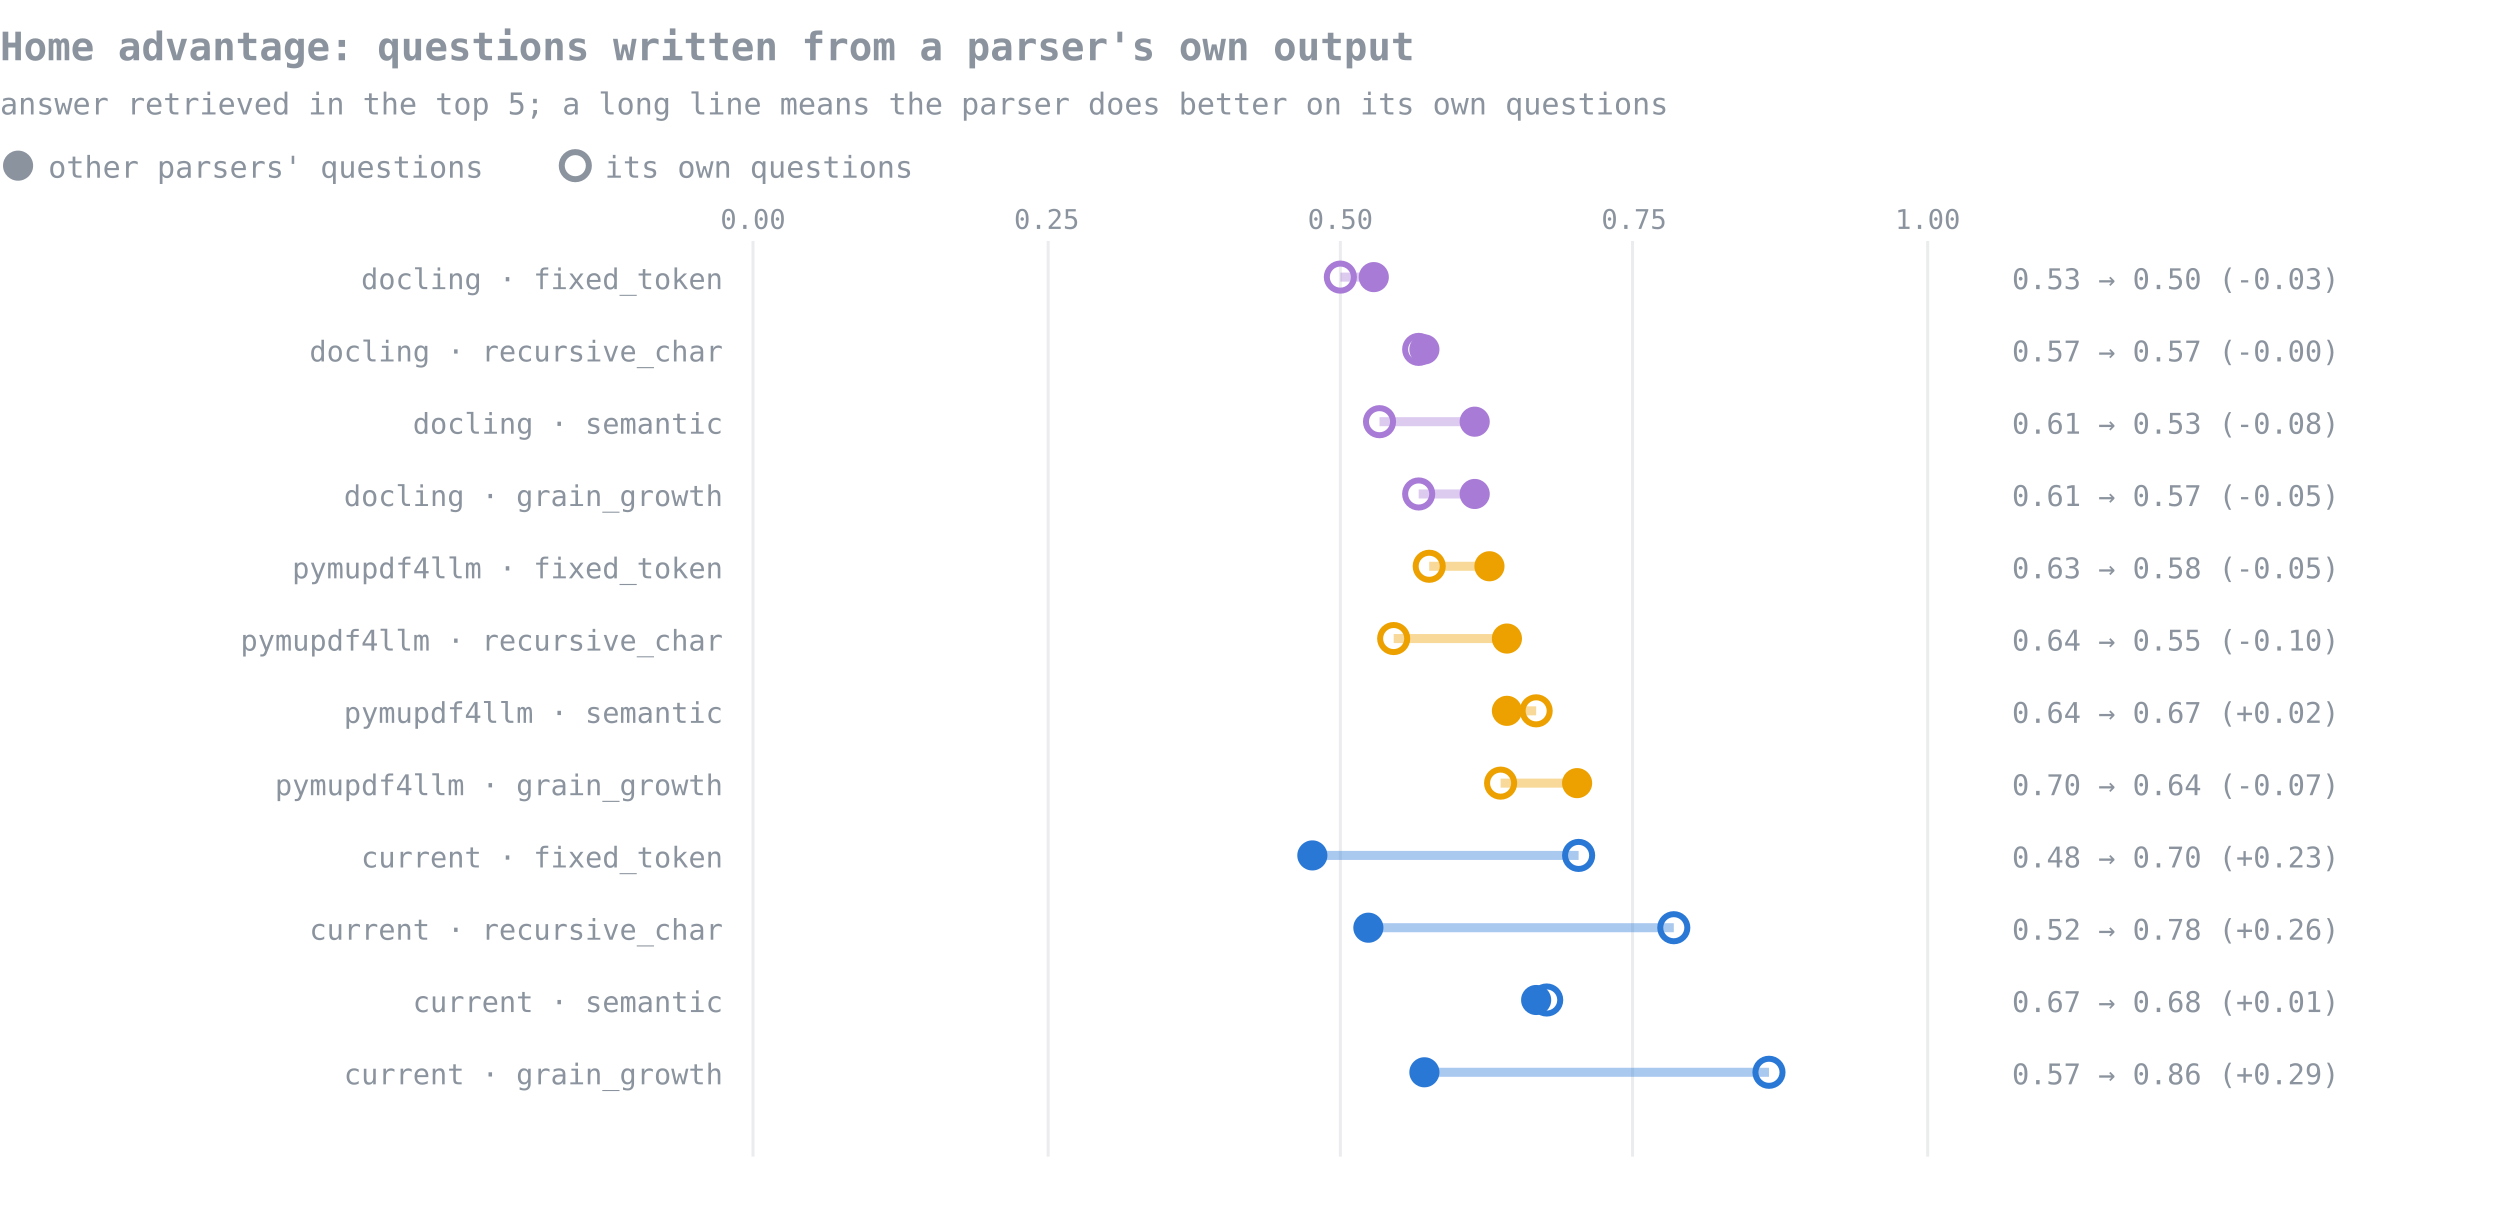
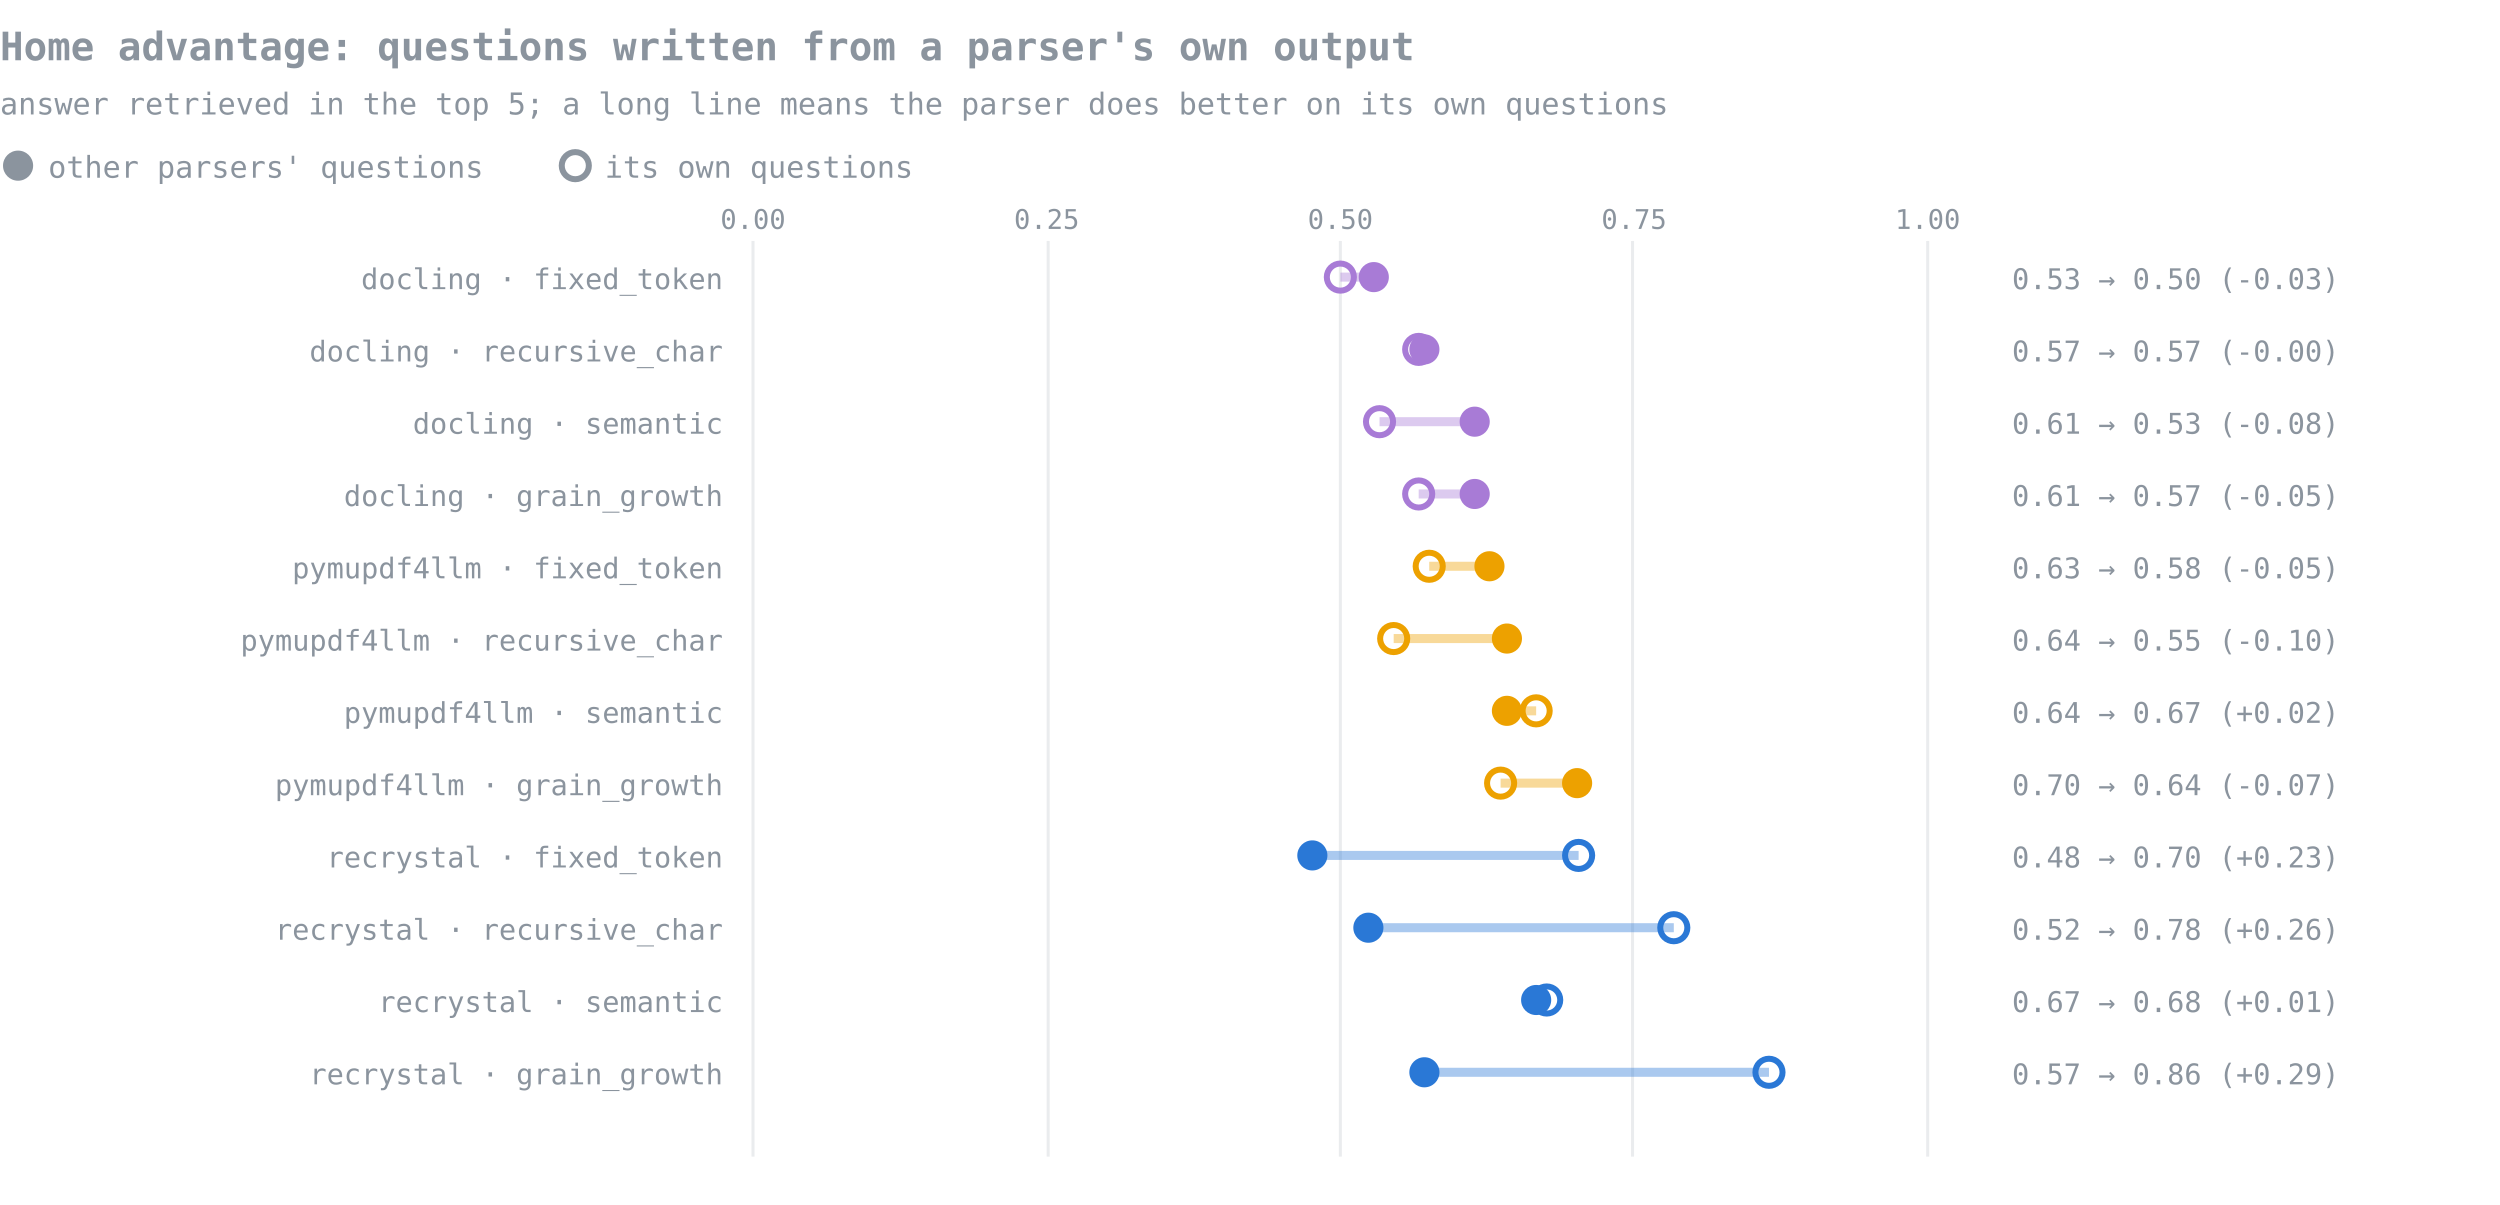
<svg xmlns="http://www.w3.org/2000/svg" viewBox="0 0 830 400" width="830" height="400" font-family="ui-monospace,Menlo,monospace">
  <text x="0.0" y="20.0" font-size="13" fill="#8b949e" text-anchor="start" font-weight="600">Home advantage: questions written from a parser's own output</text>
  <text x="0.0" y="38.0" font-size="10" fill="#8b949e" text-anchor="start" font-weight="normal">answer retrieved in the top 5; a long line means the parser does better on its own questions</text>
  <circle cx="6" cy="55" r="5" fill="#8b949e" />
  <text x="16.0" y="59.0" font-size="10" fill="#8b949e" text-anchor="start" font-weight="normal">other parsers' questions</text>
  <circle cx="191" cy="55" r="4.5" fill="none" stroke="#8b949e" stroke-width="2" />
  <text x="200.8" y="59.0" font-size="10" fill="#8b949e" text-anchor="start" font-weight="normal">its own questions</text>
  <line x1="250" y1="80" x2="250" y2="384" stroke="#8b949e" stroke-width="1" opacity="0.18" />
  <text x="250.0" y="76.0" font-size="9" fill="#8b949e" text-anchor="middle" font-weight="normal">0.00</text>
  <line x1="348" y1="80" x2="348" y2="384" stroke="#8b949e" stroke-width="1" opacity="0.18" />
  <text x="347.5" y="76.0" font-size="9" fill="#8b949e" text-anchor="middle" font-weight="normal">0.25</text>
  <line x1="445" y1="80" x2="445" y2="384" stroke="#8b949e" stroke-width="1" opacity="0.18" />
  <text x="445.0" y="76.0" font-size="9" fill="#8b949e" text-anchor="middle" font-weight="normal">0.50</text>
  <line x1="542" y1="80" x2="542" y2="384" stroke="#8b949e" stroke-width="1" opacity="0.18" />
  <text x="542.5" y="76.0" font-size="9" fill="#8b949e" text-anchor="middle" font-weight="normal">0.75</text>
  <line x1="640" y1="80" x2="640" y2="384" stroke="#8b949e" stroke-width="1" opacity="0.18" />
  <text x="640.0" y="76.0" font-size="9" fill="#8b949e" text-anchor="middle" font-weight="normal">1.00</text>
  <text x="240.0" y="96.0" font-size="9.5" fill="#8b949e" text-anchor="end" font-weight="normal">docling · fixed_token</text>
  <line x1="456.1" y1="92" x2="445.0" y2="92" stroke="#a87bd6" stroke-width="3" opacity="0.4" />
  <circle cx="456.1" cy="92" r="5" fill="#a87bd6" />
  <circle cx="445.0" cy="92" r="4.5" fill="none" stroke="#a87bd6" stroke-width="2" />
  <text x="668.0" y="96.0" font-size="9.5" fill="#8b949e" text-anchor="start" font-weight="normal">0.53 → 0.50  (-0.03)</text>
  <text x="240.0" y="120.0" font-size="9.5" fill="#8b949e" text-anchor="end" font-weight="normal">docling · recursive_char</text>
  <line x1="472.9" y1="116" x2="471.0" y2="116" stroke="#a87bd6" stroke-width="3" opacity="0.4" />
  <circle cx="472.9" cy="116" r="5" fill="#a87bd6" />
  <circle cx="471.0" cy="116" r="4.5" fill="none" stroke="#a87bd6" stroke-width="2" />
  <text x="668.0" y="120.0" font-size="9.5" fill="#8b949e" text-anchor="start" font-weight="normal">0.57 → 0.57  (-0.00)</text>
  <text x="240.0" y="144.0" font-size="9.5" fill="#8b949e" text-anchor="end" font-weight="normal">docling · semantic</text>
  <line x1="489.6" y1="140" x2="458.0" y2="140" stroke="#a87bd6" stroke-width="3" opacity="0.4" />
  <circle cx="489.6" cy="140" r="5" fill="#a87bd6" />
  <circle cx="458.0" cy="140" r="4.5" fill="none" stroke="#a87bd6" stroke-width="2" />
  <text x="668.0" y="144.0" font-size="9.5" fill="#8b949e" text-anchor="start" font-weight="normal">0.61 → 0.53  (-0.08)</text>
  <text x="240.0" y="168.0" font-size="9.5" fill="#8b949e" text-anchor="end" font-weight="normal">docling · grain_growth</text>
  <line x1="489.6" y1="164" x2="471.0" y2="164" stroke="#a87bd6" stroke-width="3" opacity="0.4" />
  <circle cx="489.6" cy="164" r="5" fill="#a87bd6" />
  <circle cx="471.0" cy="164" r="4.5" fill="none" stroke="#a87bd6" stroke-width="2" />
  <text x="668.0" y="168.0" font-size="9.5" fill="#8b949e" text-anchor="start" font-weight="normal">0.61 → 0.57  (-0.05)</text>
  <text x="240.0" y="192.0" font-size="9.5" fill="#8b949e" text-anchor="end" font-weight="normal">pymupdf4llm · fixed_token</text>
  <line x1="494.5" y1="188" x2="474.5" y2="188" stroke="#eda100" stroke-width="3" opacity="0.4" />
  <circle cx="494.5" cy="188" r="5" fill="#eda100" />
  <circle cx="474.5" cy="188" r="4.5" fill="none" stroke="#eda100" stroke-width="2" />
  <text x="668.0" y="192.0" font-size="9.5" fill="#8b949e" text-anchor="start" font-weight="normal">0.63 → 0.58  (-0.05)</text>
  <text x="240.0" y="216.0" font-size="9.5" fill="#8b949e" text-anchor="end" font-weight="normal">pymupdf4llm · recursive_char</text>
  <line x1="500.3" y1="212" x2="462.7" y2="212" stroke="#eda100" stroke-width="3" opacity="0.4" />
  <circle cx="500.3" cy="212" r="5" fill="#eda100" />
  <circle cx="462.7" cy="212" r="4.5" fill="none" stroke="#eda100" stroke-width="2" />
  <text x="668.0" y="216.0" font-size="9.5" fill="#8b949e" text-anchor="start" font-weight="normal">0.64 → 0.55  (-0.10)</text>
  <text x="240.0" y="240.0" font-size="9.5" fill="#8b949e" text-anchor="end" font-weight="normal">pymupdf4llm · semantic</text>
  <line x1="500.3" y1="236" x2="510.0" y2="236" stroke="#eda100" stroke-width="3" opacity="0.4" />
  <circle cx="500.3" cy="236" r="5" fill="#eda100" />
  <circle cx="510.0" cy="236" r="4.5" fill="none" stroke="#eda100" stroke-width="2" />
  <text x="668.0" y="240.0" font-size="9.5" fill="#8b949e" text-anchor="start" font-weight="normal">0.64 → 0.67  (+0.02)</text>
  <text x="240.0" y="264.0" font-size="9.5" fill="#8b949e" text-anchor="end" font-weight="normal">pymupdf4llm · grain_growth</text>
  <line x1="523.6" y1="260" x2="498.2" y2="260" stroke="#eda100" stroke-width="3" opacity="0.4" />
  <circle cx="523.6" cy="260" r="5" fill="#eda100" />
  <circle cx="498.2" cy="260" r="4.5" fill="none" stroke="#eda100" stroke-width="2" />
  <text x="668.0" y="264.0" font-size="9.5" fill="#8b949e" text-anchor="start" font-weight="normal">0.70 → 0.64  (-0.07)</text>
-   <text x="240.0" y="288.0" font-size="9.5" fill="#8b949e" text-anchor="end" font-weight="normal">current · fixed_token</text>
+   <text x="240.0" y="288.0" font-size="9.5" fill="#8b949e" text-anchor="end" font-weight="normal">recrystal · fixed_token</text>
  <line x1="435.7" y1="284" x2="524.1" y2="284" stroke="#2a78d6" stroke-width="3" opacity="0.4" />
  <circle cx="435.7" cy="284" r="5" fill="#2a78d6" />
  <circle cx="524.1" cy="284" r="4.5" fill="none" stroke="#2a78d6" stroke-width="2" />
  <text x="668.0" y="288.0" font-size="9.5" fill="#8b949e" text-anchor="start" font-weight="normal">0.48 → 0.70  (+0.23)</text>
-   <text x="240.0" y="312.0" font-size="9.5" fill="#8b949e" text-anchor="end" font-weight="normal">current · recursive_char</text>
+   <text x="240.0" y="312.0" font-size="9.5" fill="#8b949e" text-anchor="end" font-weight="normal">recrystal · recursive_char</text>
  <line x1="454.3" y1="308" x2="555.7" y2="308" stroke="#2a78d6" stroke-width="3" opacity="0.4" />
  <circle cx="454.3" cy="308" r="5" fill="#2a78d6" />
  <circle cx="555.7" cy="308" r="4.5" fill="none" stroke="#2a78d6" stroke-width="2" />
  <text x="668.0" y="312.0" font-size="9.5" fill="#8b949e" text-anchor="start" font-weight="normal">0.52 → 0.78  (+0.26)</text>
-   <text x="240.0" y="336.0" font-size="9.5" fill="#8b949e" text-anchor="end" font-weight="normal">current · semantic</text>
+   <text x="240.0" y="336.0" font-size="9.5" fill="#8b949e" text-anchor="end" font-weight="normal">recrystal · semantic</text>
  <line x1="510.0" y1="332" x2="513.5" y2="332" stroke="#2a78d6" stroke-width="3" opacity="0.4" />
  <circle cx="510.0" cy="332" r="5" fill="#2a78d6" />
  <circle cx="513.5" cy="332" r="4.5" fill="none" stroke="#2a78d6" stroke-width="2" />
  <text x="668.0" y="336.0" font-size="9.5" fill="#8b949e" text-anchor="start" font-weight="normal">0.67 → 0.68  (+0.01)</text>
-   <text x="240.0" y="360.0" font-size="9.5" fill="#8b949e" text-anchor="end" font-weight="normal">current · grain_growth</text>
+   <text x="240.0" y="360.0" font-size="9.5" fill="#8b949e" text-anchor="end" font-weight="normal">recrystal · grain_growth</text>
  <line x1="472.9" y1="356" x2="587.3" y2="356" stroke="#2a78d6" stroke-width="3" opacity="0.4" />
  <circle cx="472.9" cy="356" r="5" fill="#2a78d6" />
  <circle cx="587.3" cy="356" r="4.5" fill="none" stroke="#2a78d6" stroke-width="2" />
  <text x="668.0" y="360.0" font-size="9.5" fill="#8b949e" text-anchor="start" font-weight="normal">0.57 → 0.86  (+0.29)</text>
</svg>
